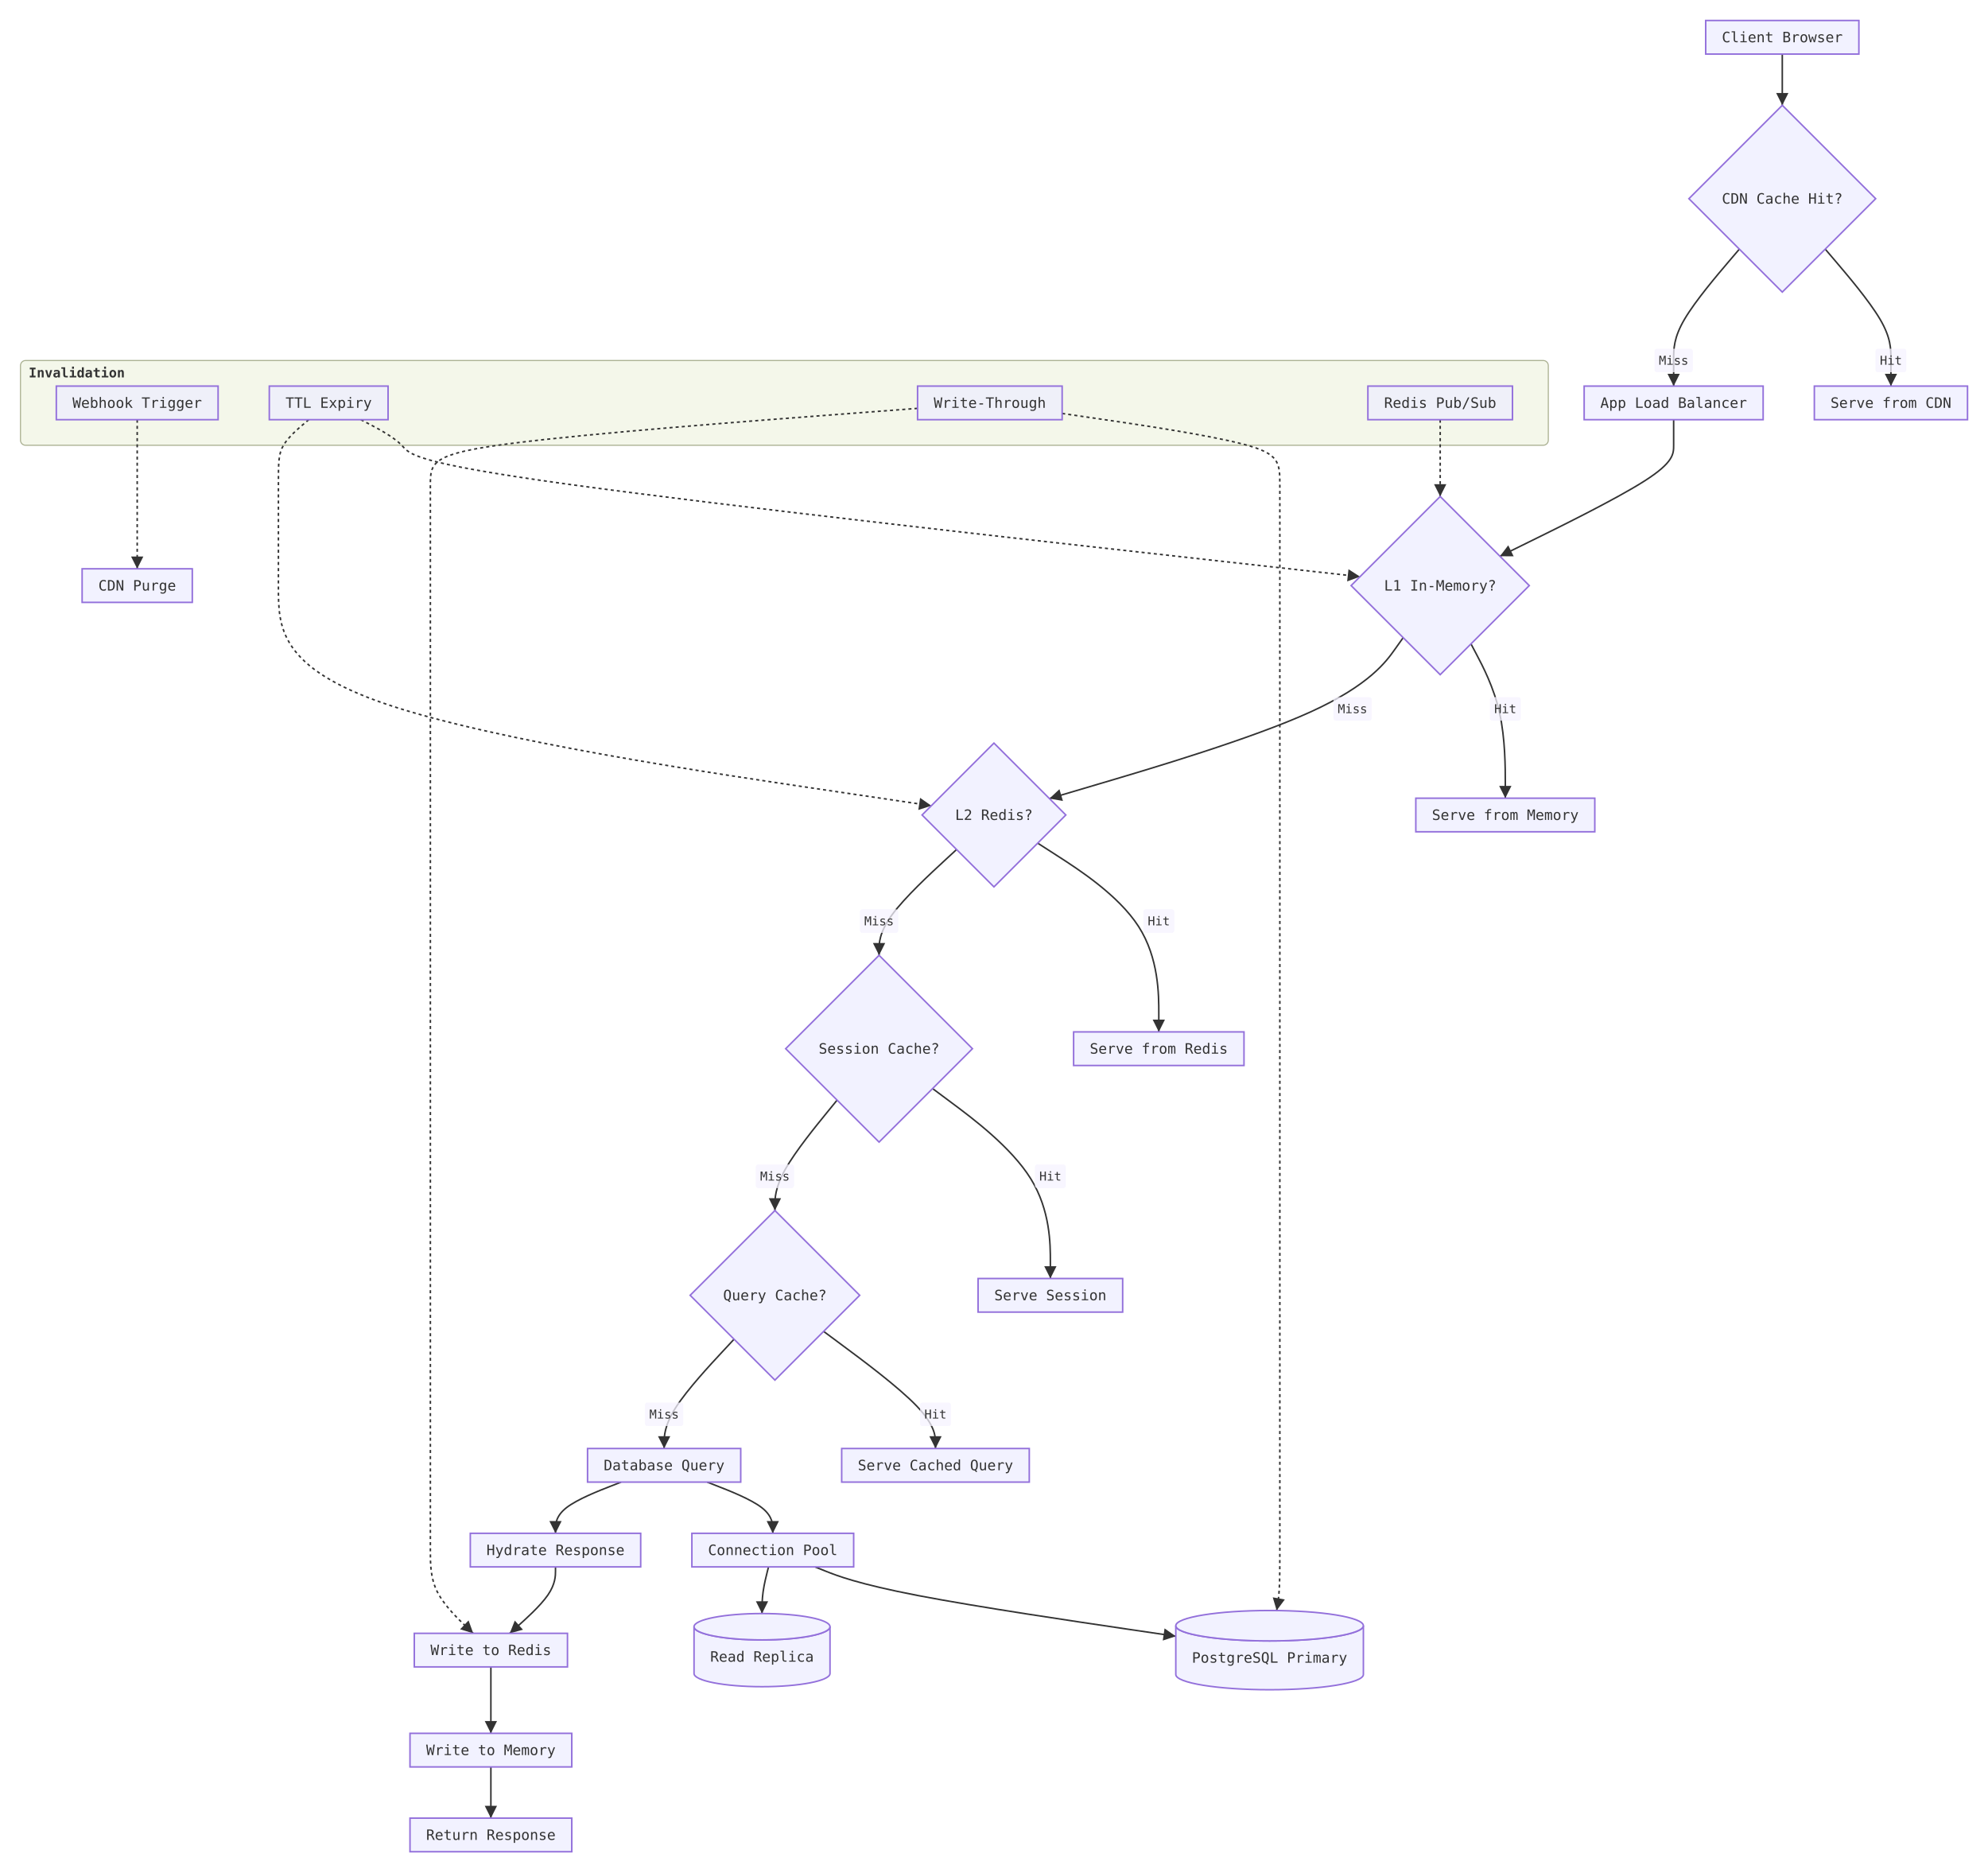
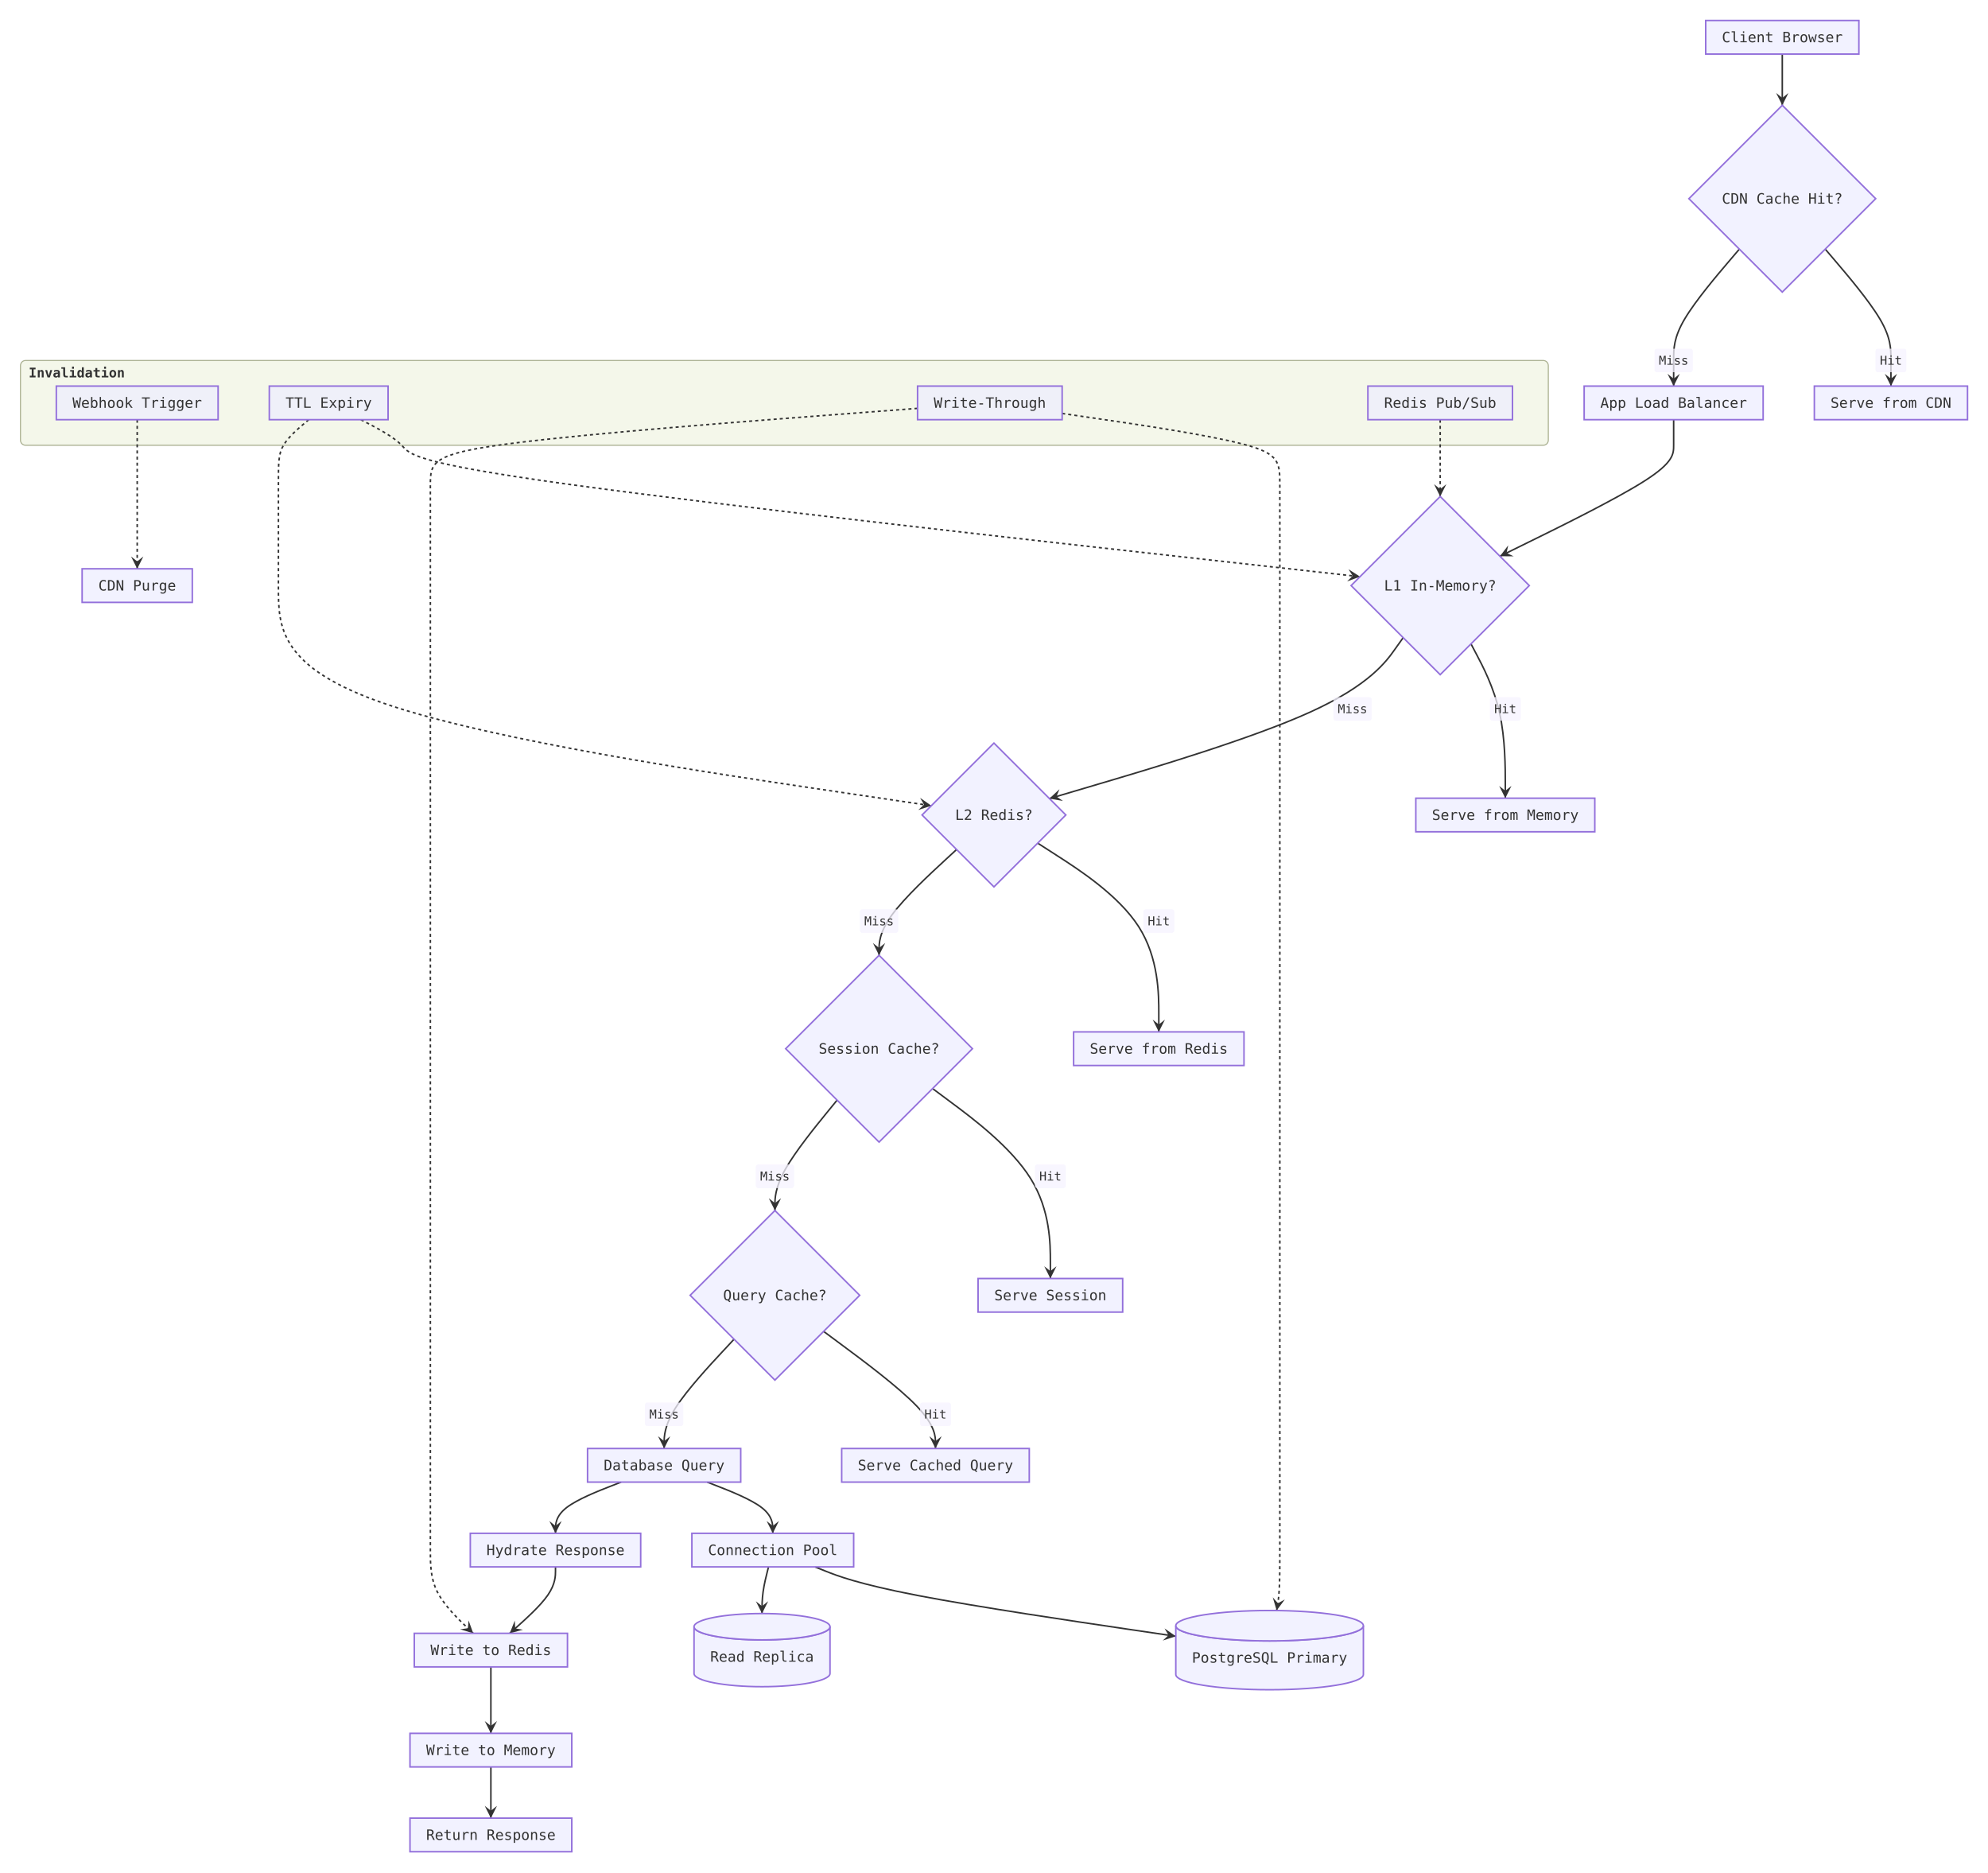
<svg xmlns="http://www.w3.org/2000/svg" viewBox="0 0 1941.5 1828.12" width="1941.5" height="1828.12">
  <defs>
    <marker id="arrow-point" viewBox="0 0 10 10" refX="10" refY="5" markerWidth="8" markerHeight="8" orient="auto-start-reverse">
-       <path d="M0 0 L10 5 L0 10 Z" fill="#333333" />
+       <path d="M10 5 L0 10 L4 5 L0 0 Z" fill="#333333" />
    </marker>
  </defs>
  <g transform="translate(20, 20)">
    <rect x="0" y="332" width="1492.1" height="82.8" rx="5" ry="5" fill="#ecf2dc99" stroke="#a8ae8e" stroke-width="1" />
    <text x="8" y="344" text-anchor="start" dominant-baseline="central" font-size="13px" font-family="'Intel One Mono', 'SF Mono', 'Cascadia Code', 'JetBrains Mono', 'Fira Code', 'Consolas', 'Menlo', monospace" fill="#333333" font-weight="bold">Invalidation</text>
    <path d="M1720.6 32.8 L1720.6 36.97 C1720.6 41.13 1720.6 49.47 1720.6 57.8 C1720.6 66.13 1720.6 74.47 1720.6 78.63 L1720.6 82.8" fill="none" stroke="#333333" stroke-width="1.5" marker-end="url(#arrow-point)" />
    <path d="M1762.54 223.26 L1773.24 235.81 C1783.93 248.37 1805.31 273.49 1816.01 291.61 C1826.7 309.73 1826.7 320.87 1826.7 330.6 C1826.7 340.33 1826.7 348.67 1826.7 352.83 L1826.7 357" fill="none" stroke="#333333" stroke-width="1.5" marker-end="url(#arrow-point)" />
    <rect x="1811.9" y="320.8" width="29.6" height="22.4" rx="2" ry="2" fill="#f5f3ffbf" stroke="#f5f3ffbf" stroke-width="0.5" />
    <text x="1826.7" y="332" text-anchor="middle" dominant-baseline="central" font-size="12px" font-family="'Intel One Mono', 'SF Mono', 'Cascadia Code', 'JetBrains Mono', 'Fira Code', 'Consolas', 'Menlo', monospace" fill="#333333">Hit</text>
    <path d="M1678.66 223.26 L1667.96 235.81 C1657.27 248.37 1635.89 273.49 1625.19 291.61 C1614.5 309.73 1614.5 320.87 1614.5 330.6 C1614.5 340.33 1614.5 348.67 1614.5 352.83 L1614.5 357" fill="none" stroke="#333333" stroke-width="1.5" marker-end="url(#arrow-point)" />
    <rect x="1596.1" y="320.8" width="36.8" height="22.4" rx="2" ry="2" fill="#f5f3ffbf" stroke="#f5f3ffbf" stroke-width="0.5" />
    <text x="1614.5" y="332" text-anchor="middle" dominant-baseline="central" font-size="12px" font-family="'Intel One Mono', 'SF Mono', 'Cascadia Code', 'JetBrains Mono', 'Fira Code', 'Consolas', 'Menlo', monospace" fill="#333333">Miss</text>
    <path d="M1614.5 389.8 L1614.5 393.97 C1614.5 398.13 1614.5 406.47 1614.5 414.8 C1614.5 423.13 1614.5 431.47 1586.22 449.52 C1557.95 467.58 1501.39 495.36 1473.12 509.25 L1444.84 523.14" fill="none" stroke="#333333" stroke-width="1.5" marker-end="url(#arrow-point)" />
    <path d="M1416.57 608.73 L1422.16 619.31 C1427.75 629.89 1438.92 651.04 1444.51 676.15 C1450.1 701.27 1450.1 730.33 1450.1 744.87 L1450.1 759.4" fill="none" stroke="#333333" stroke-width="1.5" marker-end="url(#arrow-point)" />
    <rect x="1435.3" y="661" width="29.6" height="22.4" rx="2" ry="2" fill="#f5f3ffbf" stroke="#f5f3ffbf" stroke-width="0.5" />
    <text x="1450.1" y="672.2" text-anchor="middle" dominant-baseline="central" font-size="12px" font-family="'Intel One Mono', 'SF Mono', 'Cascadia Code', 'JetBrains Mono', 'Fira Code', 'Consolas', 'Menlo', monospace" fill="#333333">Hit</text>
    <path d="M1350.35 602.65 L1342.11 614.24 C1333.87 625.83 1317.38 649.02 1259.8 675.2 C1202.22 701.39 1103.55 730.58 1054.21 745.18 L1004.87 759.77" fill="none" stroke="#333333" stroke-width="1.5" marker-end="url(#arrow-point)" />
    <rect x="1282.5" y="661" width="36.8" height="22.4" rx="2" ry="2" fill="#f5f3ffbf" stroke="#f5f3ffbf" stroke-width="0.5" />
    <text x="1300.9" y="672.2" text-anchor="middle" dominant-baseline="central" font-size="12px" font-family="'Intel One Mono', 'SF Mono', 'Cascadia Code', 'JetBrains Mono', 'Fira Code', 'Consolas', 'Menlo', monospace" fill="#333333">Miss</text>
    <path d="M993.41 803.29 L1013.13 815.97 C1032.84 828.66 1072.27 854.03 1091.99 884.75 C1111.7 915.47 1111.7 951.53 1111.7 969.57 L1111.7 987.6" fill="none" stroke="#333333" stroke-width="1.5" marker-end="url(#arrow-point)" />
    <rect x="1096.9" y="868.2" width="29.6" height="22.4" rx="2" ry="2" fill="#f5f3ffbf" stroke="#f5f3ffbf" stroke-width="0.5" />
    <text x="1111.7" y="879.4" text-anchor="middle" dominant-baseline="central" font-size="12px" font-family="'Intel One Mono', 'SF Mono', 'Cascadia Code', 'JetBrains Mono', 'Fira Code', 'Consolas', 'Menlo', monospace" fill="#333333">Hit</text>
    <path d="M914.2 809.5 L901.58 821.15 C888.97 832.8 863.73 856.1 851.12 873.32 C838.5 890.53 838.5 901.67 838.5 907.23 L838.5 912.8" fill="none" stroke="#333333" stroke-width="1.5" marker-end="url(#arrow-point)" />
    <rect x="820.1" y="868.2" width="36.8" height="22.4" rx="2" ry="2" fill="#f5f3ffbf" stroke="#f5f3ffbf" stroke-width="0.5" />
    <text x="838.5" y="879.4" text-anchor="middle" dominant-baseline="central" font-size="12px" font-family="'Intel One Mono', 'SF Mono', 'Cascadia Code', 'JetBrains Mono', 'Fira Code', 'Consolas', 'Menlo', monospace" fill="#333333">Miss</text>
    <path d="M890.77 1042.93 L909.94 1057.21 C929.11 1071.49 967.46 1100.04 986.63 1130.95 C1005.8 1161.87 1005.8 1195.13 1005.8 1211.77 L1005.8 1228.4" fill="none" stroke="#333333" stroke-width="1.5" marker-end="url(#arrow-point)" />
    <rect x="991" y="1117.4" width="29.6" height="22.4" rx="2" ry="2" fill="#f5f3ffbf" stroke="#f5f3ffbf" stroke-width="0.5" />
    <text x="1005.8" y="1128.6" text-anchor="middle" dominant-baseline="central" font-size="12px" font-family="'Intel One Mono', 'SF Mono', 'Cascadia Code', 'JetBrains Mono', 'Fira Code', 'Consolas', 'Menlo', monospace" fill="#333333">Hit</text>
    <path d="M797.51 1054.21 L787.4 1066.61 C777.28 1079.01 757.04 1103.8 746.92 1121.77 C736.8 1139.73 736.8 1150.87 736.8 1156.43 L736.8 1162" fill="none" stroke="#333333" stroke-width="1.5" marker-end="url(#arrow-point)" />
    <rect x="718.4" y="1117.4" width="36.8" height="22.4" rx="2" ry="2" fill="#f5f3ffbf" stroke="#f5f3ffbf" stroke-width="0.5" />
    <text x="736.8" y="1128.6" text-anchor="middle" dominant-baseline="central" font-size="12px" font-family="'Intel One Mono', 'SF Mono', 'Cascadia Code', 'JetBrains Mono', 'Fira Code', 'Consolas', 'Menlo', monospace" fill="#333333">Miss</text>
    <path d="M784.36 1280.04 L802.56 1293.54 C820.77 1307.03 857.19 1334.01 875.39 1353.07 C893.6 1372.13 893.6 1383.27 893.6 1388.83 L893.6 1394.4" fill="none" stroke="#333333" stroke-width="1.5" marker-end="url(#arrow-point)" />
    <rect x="878.8" y="1349.8" width="29.6" height="22.4" rx="2" ry="2" fill="#f5f3ffbf" stroke="#f5f3ffbf" stroke-width="0.5" />
    <text x="893.6" y="1361" text-anchor="middle" dominant-baseline="central" font-size="12px" font-family="'Intel One Mono', 'SF Mono', 'Cascadia Code', 'JetBrains Mono', 'Fira Code', 'Consolas', 'Menlo', monospace" fill="#333333">Hit</text>
    <path d="M696.88 1287.68 L685.5 1299.9 C674.12 1312.12 651.36 1336.56 639.98 1354.35 C628.6 1372.13 628.6 1383.27 628.6 1388.83 L628.6 1394.4" fill="none" stroke="#333333" stroke-width="1.5" marker-end="url(#arrow-point)" />
    <rect x="610.2" y="1349.8" width="36.8" height="22.4" rx="2" ry="2" fill="#f5f3ffbf" stroke="#f5f3ffbf" stroke-width="0.5" />
    <text x="628.6" y="1361" text-anchor="middle" dominant-baseline="central" font-size="12px" font-family="'Intel One Mono', 'SF Mono', 'Cascadia Code', 'JetBrains Mono', 'Fira Code', 'Consolas', 'Menlo', monospace" fill="#333333">Miss</text>
    <path d="M670.63 1427.2 L681.31 1431.37 C691.99 1435.53 713.34 1443.87 724.02 1452.2 C734.7 1460.53 734.7 1468.87 734.7 1473.03 L734.7 1477.2" fill="none" stroke="#333333" stroke-width="1.5" marker-end="url(#arrow-point)" />
    <path d="M775.9 1510 L786.37 1514.17 C796.83 1518.33 817.77 1526.67 876.5 1537.96 C935.23 1549.25 1031.77 1563.49 1080.03 1570.62 L1128.3 1577.74" fill="none" stroke="#333333" stroke-width="1.5" marker-end="url(#arrow-point)" />
    <path d="M730.54 1510 L729.48 1514.17 C728.43 1518.33 726.31 1526.67 725.26 1534.26 C724.2 1541.85 724.2 1548.7 724.2 1552.12 L724.2 1555.54" fill="none" stroke="#333333" stroke-width="1.5" marker-end="url(#arrow-point)" />
    <path d="M586.57 1427.2 L575.89 1431.37 C565.21 1435.53 543.86 1443.87 533.18 1452.2 C522.5 1460.53 522.5 1468.87 522.5 1473.03 L522.5 1477.2" fill="none" stroke="#333333" stroke-width="1.5" marker-end="url(#arrow-point)" />
    <path d="M522.5 1510 L522.5 1514.17 C522.5 1518.33 522.5 1526.67 515.05 1537.48 C507.6 1548.29 492.7 1561.57 485.24 1568.22 L477.79 1574.86" fill="none" stroke="#333333" stroke-width="1.5" marker-end="url(#arrow-point)" />
    <path d="M459.4 1607.66 L459.4 1614.3 C459.4 1620.95 459.4 1634.23 459.4 1645.04 C459.4 1655.85 459.4 1664.19 459.4 1668.35 L459.4 1672.52" fill="none" stroke="#333333" stroke-width="1.5" marker-end="url(#arrow-point)" />
    <path d="M459.4 1705.32 L459.4 1709.49 C459.4 1713.65 459.4 1721.99 459.4 1730.32 C459.4 1738.65 459.4 1746.99 459.4 1751.15 L459.4 1755.32" fill="none" stroke="#333333" stroke-width="1.5" marker-end="url(#arrow-point)" />
    <path d="M114 389.8 L114 393.97 C114 398.13 114 406.47 114 414.8 C114 423.13 114 431.47 114 451.57 C114 471.67 114 503.53 114 519.47 L114 535.4" fill="none" stroke="#333333" stroke-width="1.5" stroke-dasharray="3 3" marker-end="url(#arrow-point)" />
    <path d="M332.41 389.8 L340.39 393.97 C348.38 398.13 364.34 406.47 372.32 414.8 C380.3 423.13 380.3 431.47 534.95 452.85 C689.6 474.23 998.91 508.66 1153.56 525.87 L1308.21 543.09" fill="none" stroke="#333333" stroke-width="1.5" stroke-dasharray="3 3" marker-end="url(#arrow-point)" />
    <path d="M281.55 389.8 L276.61 393.97 C271.67 398.13 261.78 406.47 256.84 414.8 C251.9 423.13 251.9 431.47 251.9 454.3 C251.9 477.13 251.9 514.47 251.9 553.2 C251.9 591.93 251.9 632.07 358.18 667.89 C464.45 703.71 677.01 735.22 783.29 750.98 L889.56 766.74" fill="none" stroke="#333333" stroke-width="1.5" stroke-dasharray="3 3" marker-end="url(#arrow-point)" />
    <path d="M1017.3 383.72 L1052.73 388.9 C1088.17 394.08 1159.03 404.44 1194.47 413.79 C1229.9 423.13 1229.9 431.47 1229.9 454.3 C1229.9 477.13 1229.9 514.47 1229.9 553.2 C1229.9 591.93 1229.9 632.07 1229.9 669.4 C1229.9 706.73 1229.9 741.27 1229.9 775.8 C1229.9 810.33 1229.9 844.87 1229.9 882.9 C1229.9 920.93 1229.9 962.47 1229.9 1004 C1229.9 1045.53 1229.9 1087.07 1229.9 1127.2 C1229.9 1167.33 1229.9 1206.07 1229.9 1244.8 C1229.9 1283.53 1229.9 1322.27 1229.9 1349.93 C1229.9 1377.6 1229.9 1394.2 1229.9 1409.4 C1229.9 1424.6 1229.9 1438.4 1229.9 1452.2 C1229.9 1466 1229.9 1479.8 1229.9 1493.6 C1229.9 1507.4 1229.9 1521.2 1229.38 1531.03 C1228.86 1540.86 1227.82 1546.71 1227.3 1549.64 L1226.78 1552.57" fill="none" stroke="#333333" stroke-width="1.5" stroke-dasharray="3 3" marker-end="url(#arrow-point)" />
    <path d="M876.1 378.75 L796.8 384.76 C717.5 390.77 558.9 402.78 479.6 412.96 C400.3 423.13 400.3 431.47 400.3 454.3 C400.3 477.13 400.3 514.47 400.3 553.2 C400.3 591.93 400.3 632.07 400.3 669.4 C400.3 706.73 400.3 741.27 400.3 775.8 C400.3 810.33 400.3 844.87 400.3 882.9 C400.3 920.93 400.3 962.47 400.3 1004 C400.3 1045.53 400.3 1087.07 400.3 1127.2 C400.3 1167.33 400.3 1206.07 400.3 1244.8 C400.3 1283.53 400.3 1322.27 400.3 1349.93 C400.3 1377.6 400.3 1394.2 400.3 1409.4 C400.3 1424.6 400.3 1438.4 400.3 1452.2 C400.3 1466 400.3 1479.8 400.3 1493.6 C400.3 1507.4 400.3 1521.2 407.28 1534.74 C414.26 1548.29 428.21 1561.57 435.19 1568.22 L442.17 1574.86" fill="none" stroke="#333333" stroke-width="1.5" stroke-dasharray="3 3" marker-end="url(#arrow-point)" />
    <path d="M1386.5 389.8 L1386.5 393.97 C1386.5 398.13 1386.5 406.47 1386.5 414.8 C1386.5 423.13 1386.5 431.47 1386.5 439.8 C1386.5 448.13 1386.5 456.47 1386.5 460.63 L1386.5 464.8" fill="none" stroke="#333333" stroke-width="1.5" stroke-dasharray="3 3" marker-end="url(#arrow-point)" />
    <rect x="1645.8" y="0" width="149.6" height="32.8" fill="#ececffb2" stroke="#9370db" stroke-width="1.5" />
    <text x="1720.6" y="16.4" text-anchor="middle" dominant-baseline="central" font-size="14px" font-family="'Intel One Mono', 'SF Mono', 'Cascadia Code', 'JetBrains Mono', 'Fira Code', 'Consolas', 'Menlo', monospace" fill="#333333">Client Browser</text>
    <polygon points="1720.6,82.8 1811.8,174 1720.6,265.2 1629.4,174" fill="#ececffb2" stroke="#9370db" stroke-width="1.5" />
    <text x="1720.6" y="174" text-anchor="middle" dominant-baseline="central" font-size="14px" font-family="'Intel One Mono', 'SF Mono', 'Cascadia Code', 'JetBrains Mono', 'Fira Code', 'Consolas', 'Menlo', monospace" fill="#333333">CDN Cache Hit?</text>
    <rect x="1751.9" y="357" width="149.6" height="32.8" fill="#ececffb2" stroke="#9370db" stroke-width="1.5" />
    <text x="1826.7" y="373.4" text-anchor="middle" dominant-baseline="central" font-size="14px" font-family="'Intel One Mono', 'SF Mono', 'Cascadia Code', 'JetBrains Mono', 'Fira Code', 'Consolas', 'Menlo', monospace" fill="#333333">Serve from CDN</text>
    <rect x="1527.1" y="357" width="174.8" height="32.8" fill="#ececffb2" stroke="#9370db" stroke-width="1.5" />
    <text x="1614.5" y="373.4" text-anchor="middle" dominant-baseline="central" font-size="14px" font-family="'Intel One Mono', 'SF Mono', 'Cascadia Code', 'JetBrains Mono', 'Fira Code', 'Consolas', 'Menlo', monospace" fill="#333333">App Load Balancer</text>
    <polygon points="1386.5,464.8 1473.5,551.8 1386.5,638.8 1299.5,551.8" fill="#ececffb2" stroke="#9370db" stroke-width="1.5" />
    <text x="1386.5" y="551.8" text-anchor="middle" dominant-baseline="central" font-size="14px" font-family="'Intel One Mono', 'SF Mono', 'Cascadia Code', 'JetBrains Mono', 'Fira Code', 'Consolas', 'Menlo', monospace" fill="#333333">L1 In-Memory?</text>
    <rect x="1362.7" y="759.4" width="174.8" height="32.8" fill="#ececffb2" stroke="#9370db" stroke-width="1.5" />
    <text x="1450.1" y="775.8" text-anchor="middle" dominant-baseline="central" font-size="14px" font-family="'Intel One Mono', 'SF Mono', 'Cascadia Code', 'JetBrains Mono', 'Fira Code', 'Consolas', 'Menlo', monospace" fill="#333333">Serve from Memory</text>
    <polygon points="950.7,705.6 1020.9,775.8 950.7,846 880.5,775.8" fill="#ececffb2" stroke="#9370db" stroke-width="1.5" />
    <text x="950.7" y="775.8" text-anchor="middle" dominant-baseline="central" font-size="14px" font-family="'Intel One Mono', 'SF Mono', 'Cascadia Code', 'JetBrains Mono', 'Fira Code', 'Consolas', 'Menlo', monospace" fill="#333333">L2 Redis?</text>
    <rect x="1028.5" y="987.6" width="166.4" height="32.8" fill="#ececffb2" stroke="#9370db" stroke-width="1.5" />
    <text x="1111.7" y="1004" text-anchor="middle" dominant-baseline="central" font-size="14px" font-family="'Intel One Mono', 'SF Mono', 'Cascadia Code', 'JetBrains Mono', 'Fira Code', 'Consolas', 'Menlo', monospace" fill="#333333">Serve from Redis</text>
    <polygon points="838.5,912.8 929.7,1004 838.5,1095.2 747.3,1004" fill="#ececffb2" stroke="#9370db" stroke-width="1.5" />
    <text x="838.5" y="1004" text-anchor="middle" dominant-baseline="central" font-size="14px" font-family="'Intel One Mono', 'SF Mono', 'Cascadia Code', 'JetBrains Mono', 'Fira Code', 'Consolas', 'Menlo', monospace" fill="#333333">Session Cache?</text>
    <rect x="935.2" y="1228.4" width="141.2" height="32.8" fill="#ececffb2" stroke="#9370db" stroke-width="1.5" />
    <text x="1005.8" y="1244.8" text-anchor="middle" dominant-baseline="central" font-size="14px" font-family="'Intel One Mono', 'SF Mono', 'Cascadia Code', 'JetBrains Mono', 'Fira Code', 'Consolas', 'Menlo', monospace" fill="#333333">Serve Session</text>
    <polygon points="736.8,1162 819.6,1244.8 736.8,1327.6 654,1244.8" fill="#ececffb2" stroke="#9370db" stroke-width="1.5" />
    <text x="736.8" y="1244.8" text-anchor="middle" dominant-baseline="central" font-size="14px" font-family="'Intel One Mono', 'SF Mono', 'Cascadia Code', 'JetBrains Mono', 'Fira Code', 'Consolas', 'Menlo', monospace" fill="#333333">Query Cache?</text>
    <rect x="802" y="1394.4" width="183.2" height="32.8" fill="#ececffb2" stroke="#9370db" stroke-width="1.5" />
    <text x="893.6" y="1410.8" text-anchor="middle" dominant-baseline="central" font-size="14px" font-family="'Intel One Mono', 'SF Mono', 'Cascadia Code', 'JetBrains Mono', 'Fira Code', 'Consolas', 'Menlo', monospace" fill="#333333">Serve Cached Query</text>
    <rect x="553.8" y="1394.4" width="149.6" height="32.8" fill="#ececffb2" stroke="#9370db" stroke-width="1.5" />
    <text x="628.6" y="1410.8" text-anchor="middle" dominant-baseline="central" font-size="14px" font-family="'Intel One Mono', 'SF Mono', 'Cascadia Code', 'JetBrains Mono', 'Fira Code', 'Consolas', 'Menlo', monospace" fill="#333333">Database Query</text>
    <rect x="655.7" y="1477.2" width="158" height="32.8" fill="#ececffb2" stroke="#9370db" stroke-width="1.5" />
    <text x="734.7" y="1493.6" text-anchor="middle" dominant-baseline="central" font-size="14px" font-family="'Intel One Mono', 'SF Mono', 'Cascadia Code', 'JetBrains Mono', 'Fira Code', 'Consolas', 'Menlo', monospace" fill="#333333">Connection Pool</text>
    <path d="M1128.3 1567.43 L1128.3 1615.09 A91.6 14.86 0 0 0 1311.5 1615.09 L1311.5 1567.43 A91.6 14.86 0 0 1 1128.3 1567.43" fill="#ececffb2" stroke="#9370db" stroke-width="1.5" />
    <path d="M1128.3 1567.43 A91.6 14.86 0 0 1 1311.5 1567.43 A91.6 14.86 0 0 1 1128.3 1567.43" fill="#ececffb2" stroke="#9370db" stroke-width="1.5" />
    <text x="1219.9" y="1598.69" text-anchor="middle" dominant-baseline="central" font-size="14px" font-family="'Intel One Mono', 'SF Mono', 'Cascadia Code', 'JetBrains Mono', 'Fira Code', 'Consolas', 'Menlo', monospace" fill="#333333">PostgreSQL Primary</text>
    <path d="M657.8 1568.42 L657.8 1614.1 A66.4 12.88 0 0 0 790.6 1614.1 L790.6 1568.42 A66.4 12.88 0 0 1 657.8 1568.42" fill="#ececffb2" stroke="#9370db" stroke-width="1.5" />
    <path d="M657.8 1568.42 A66.4 12.88 0 0 1 790.6 1568.42 A66.4 12.88 0 0 1 657.8 1568.42" fill="#ececffb2" stroke="#9370db" stroke-width="1.5" />
    <text x="724.2" y="1597.7" text-anchor="middle" dominant-baseline="central" font-size="14px" font-family="'Intel One Mono', 'SF Mono', 'Cascadia Code', 'JetBrains Mono', 'Fira Code', 'Consolas', 'Menlo', monospace" fill="#333333">Read Replica</text>
    <rect x="439.3" y="1477.2" width="166.4" height="32.8" fill="#ececffb2" stroke="#9370db" stroke-width="1.5" />
    <text x="522.5" y="1493.6" text-anchor="middle" dominant-baseline="central" font-size="14px" font-family="'Intel One Mono', 'SF Mono', 'Cascadia Code', 'JetBrains Mono', 'Fira Code', 'Consolas', 'Menlo', monospace" fill="#333333">Hydrate Response</text>
    <rect x="384.6" y="1574.86" width="149.6" height="32.8" fill="#ececffb2" stroke="#9370db" stroke-width="1.5" />
    <text x="459.4" y="1591.26" text-anchor="middle" dominant-baseline="central" font-size="14px" font-family="'Intel One Mono', 'SF Mono', 'Cascadia Code', 'JetBrains Mono', 'Fira Code', 'Consolas', 'Menlo', monospace" fill="#333333">Write to Redis</text>
    <rect x="380.4" y="1672.52" width="158" height="32.8" fill="#ececffb2" stroke="#9370db" stroke-width="1.5" />
    <text x="459.4" y="1688.92" text-anchor="middle" dominant-baseline="central" font-size="14px" font-family="'Intel One Mono', 'SF Mono', 'Cascadia Code', 'JetBrains Mono', 'Fira Code', 'Consolas', 'Menlo', monospace" fill="#333333">Write to Memory</text>
    <rect x="380.4" y="1755.32" width="158" height="32.8" fill="#ececffb2" stroke="#9370db" stroke-width="1.5" />
    <text x="459.4" y="1771.72" text-anchor="middle" dominant-baseline="central" font-size="14px" font-family="'Intel One Mono', 'SF Mono', 'Cascadia Code', 'JetBrains Mono', 'Fira Code', 'Consolas', 'Menlo', monospace" fill="#333333">Return Response</text>
    <rect x="35" y="357" width="158" height="32.8" fill="#ececffb2" stroke="#9370db" stroke-width="1.5" />
    <text x="114" y="373.4" text-anchor="middle" dominant-baseline="central" font-size="14px" font-family="'Intel One Mono', 'SF Mono', 'Cascadia Code', 'JetBrains Mono', 'Fira Code', 'Consolas', 'Menlo', monospace" fill="#333333">Webhook Trigger</text>
    <rect x="243" y="357" width="116" height="32.8" fill="#ececffb2" stroke="#9370db" stroke-width="1.5" />
    <text x="301" y="373.4" text-anchor="middle" dominant-baseline="central" font-size="14px" font-family="'Intel One Mono', 'SF Mono', 'Cascadia Code', 'JetBrains Mono', 'Fira Code', 'Consolas', 'Menlo', monospace" fill="#333333">TTL Expiry</text>
    <rect x="876.1" y="357" width="141.2" height="32.8" fill="#ececffb2" stroke="#9370db" stroke-width="1.5" />
    <text x="946.7" y="373.4" text-anchor="middle" dominant-baseline="central" font-size="14px" font-family="'Intel One Mono', 'SF Mono', 'Cascadia Code', 'JetBrains Mono', 'Fira Code', 'Consolas', 'Menlo', monospace" fill="#333333">Write-Through</text>
    <rect x="1315.9" y="357" width="141.2" height="32.8" fill="#ececffb2" stroke="#9370db" stroke-width="1.5" />
    <text x="1386.5" y="373.4" text-anchor="middle" dominant-baseline="central" font-size="14px" font-family="'Intel One Mono', 'SF Mono', 'Cascadia Code', 'JetBrains Mono', 'Fira Code', 'Consolas', 'Menlo', monospace" fill="#333333">Redis Pub/Sub</text>
    <rect x="60.2" y="535.4" width="107.6" height="32.8" fill="#ececffb2" stroke="#9370db" stroke-width="1.5" />
    <text x="114" y="551.8" text-anchor="middle" dominant-baseline="central" font-size="14px" font-family="'Intel One Mono', 'SF Mono', 'Cascadia Code', 'JetBrains Mono', 'Fira Code', 'Consolas', 'Menlo', monospace" fill="#333333">CDN Purge</text>
  </g>
</svg>
